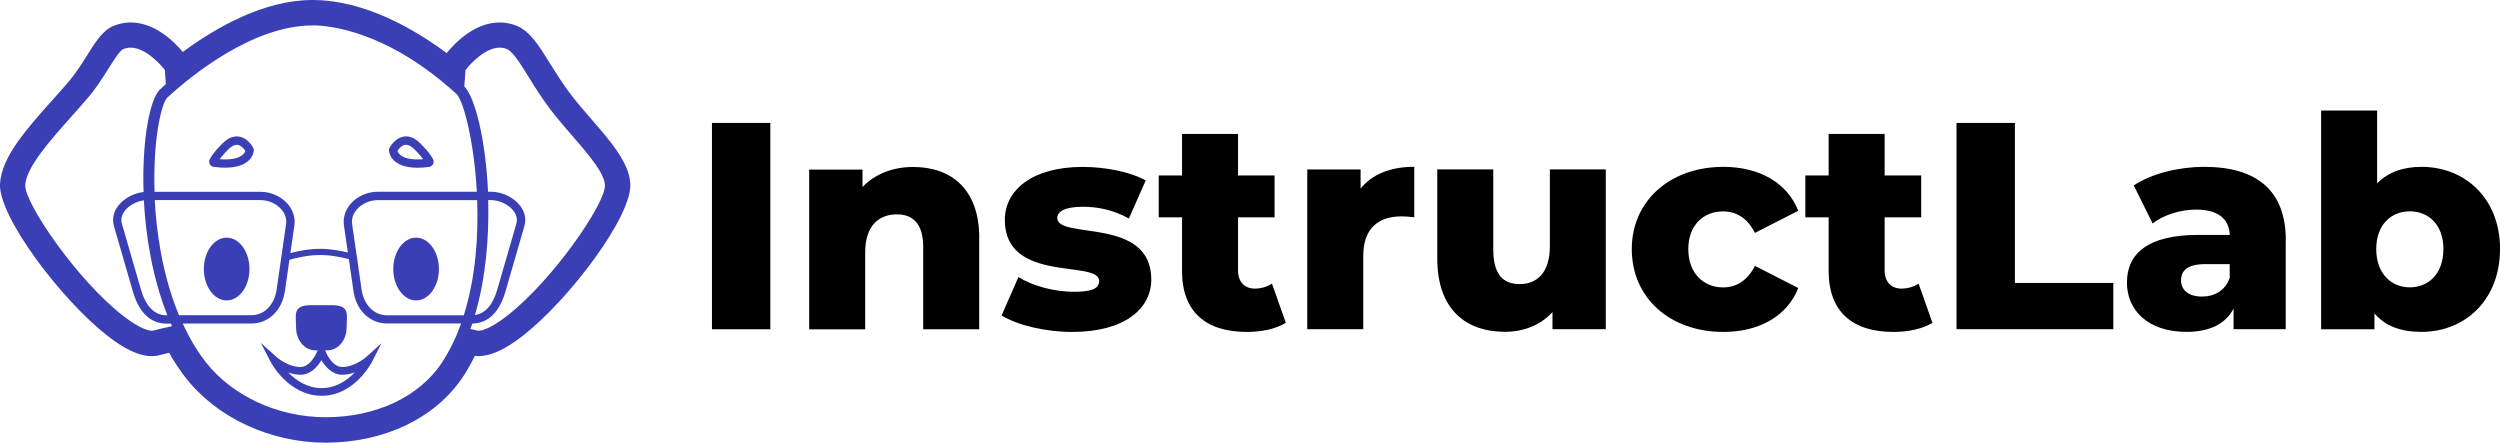
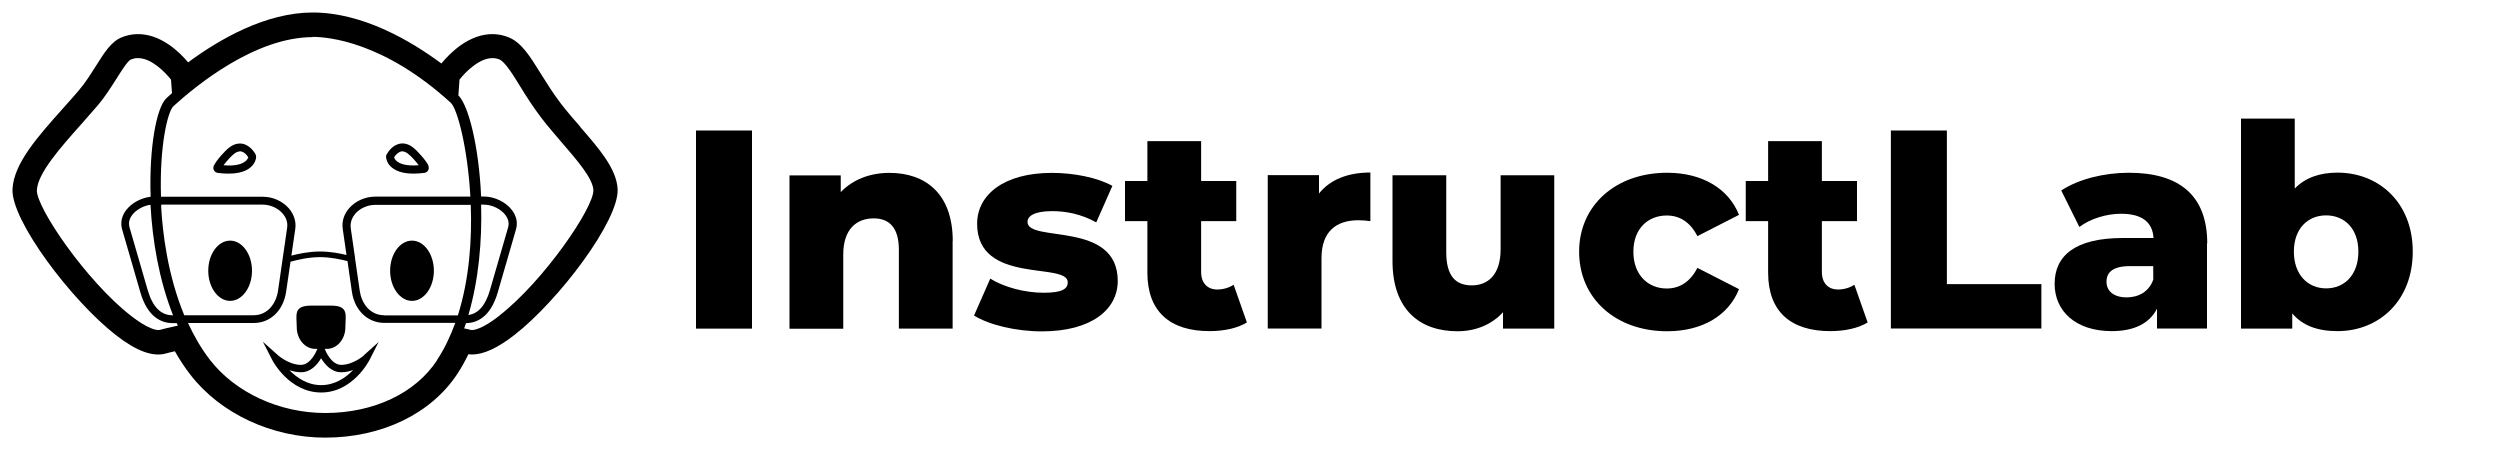
- <svg xmlns="http://www.w3.org/2000/svg" id="Layer_2" viewBox="0 0 420.57 74.47">
-   <defs>
-     <style>.cls-1{fill:#3b3fb6;}</style>
-   </defs>
+ <svg xmlns="http://www.w3.org/2000/svg" id="Layer_2" viewBox="0 0 200 36">
  <g id="svg1">
-     <path d="M119.77,20.68h9.82v34.71h-9.82V20.68Z" />
-     <path d="M164.73,40.02v15.37h-9.42v-13.83c0-3.87-1.69-5.5-4.41-5.5-3.02,0-5.35,1.88-5.35,6.35v12.99h-9.42v-26.87h8.97v2.93c2.13-2.23,5.16-3.37,8.53-3.37,6.3,0,11.11,3.62,11.11,11.95Z" />
-     <path d="M168.5,53.06l2.83-6.45c2.48,1.54,6.1,2.48,9.37,2.48s4.21-.69,4.21-1.83c0-3.62-15.87.5-15.87-10.26,0-5.06,4.66-8.92,13.09-8.92,3.77,0,7.93.79,10.61,2.28l-2.83,6.4c-2.68-1.49-5.36-1.98-7.74-1.98-3.17,0-4.31.89-4.31,1.88,0,3.72,15.82-.3,15.82,10.36,0,4.96-4.56,8.82-13.29,8.82-4.56,0-9.27-1.14-11.9-2.78Z" />
-     <path d="M216.3,54.3c-1.64,1.04-4.07,1.54-6.54,1.54-6.89,0-10.91-3.37-10.91-10.26v-9.02h-3.92v-7.04h3.92v-6.99h9.42v6.99h6.15v7.04h-6.15v8.92c0,1.98,1.14,3.07,2.83,3.07,1.04,0,2.08-.3,2.88-.84l2.33,6.59Z" />
-     <path d="M237.92,28.07v8.48c-.84-.1-1.44-.15-2.13-.15-3.82,0-6.45,1.93-6.45,6.64v12.34h-9.42v-26.87h8.97v3.22c1.93-2.43,5.06-3.67,9.02-3.67Z" />
-     <path d="M270.14,28.51v26.87h-8.97v-2.88c-2.03,2.23-4.91,3.32-7.98,3.32-6.59,0-11.4-3.77-11.4-12.3v-15.02h9.42v13.49c0,4.17,1.64,5.8,4.46,5.8s5.06-1.83,5.06-6.35v-12.94h9.42Z" />
-     <path d="M274.51,41.9c0-8.08,6.4-13.83,15.42-13.83,6.1,0,10.76,2.73,12.59,7.39l-7.29,3.72c-1.29-2.53-3.17-3.62-5.36-3.62-3.27,0-5.85,2.28-5.85,6.35s2.58,6.44,5.85,6.44c2.18,0,4.07-1.09,5.36-3.62l7.29,3.72c-1.83,4.66-6.49,7.39-12.59,7.39-9.02,0-15.42-5.75-15.42-13.93Z" />
-     <path d="M325.08,54.3c-1.64,1.04-4.07,1.54-6.54,1.54-6.89,0-10.91-3.37-10.91-10.26v-9.02h-3.92v-7.04h3.92v-6.99h9.42v6.99h6.15v7.04h-6.15v8.92c0,1.98,1.14,3.07,2.83,3.07,1.04,0,2.08-.3,2.88-.84l2.33,6.59Z" />
-     <path d="M329.14,20.68h9.82v26.92h16.56v7.78h-26.38V20.68Z" />
-     <path d="M384.52,40.46v14.92h-8.77v-3.47c-1.34,2.58-4.02,3.92-7.93,3.92-6.45,0-10.01-3.62-10.01-8.28,0-4.96,3.62-8.03,11.95-8.03h5.36c-.15-2.73-1.98-4.26-5.7-4.26-2.58,0-5.45.89-7.29,2.33l-3.17-6.4c3.07-2.03,7.63-3.12,11.85-3.12,8.73,0,13.73,3.87,13.73,12.39ZM375.1,46.76v-2.33h-4.07c-3.03,0-4.12,1.09-4.12,2.73s1.29,2.73,3.52,2.73c2.08,0,3.92-.99,4.66-3.12Z" />
-     <path d="M420.57,41.9c0,8.58-5.9,13.93-13.19,13.93-3.52,0-6.15-.99-7.93-3.12v2.68h-8.97V18.6h9.42v12.25c1.83-1.88,4.36-2.78,7.49-2.78,7.29,0,13.19,5.3,13.19,13.83ZM411.05,41.9c0-4.07-2.48-6.35-5.65-6.35s-5.65,2.28-5.65,6.35,2.48,6.44,5.65,6.44,5.65-2.33,5.65-6.44Z" />
-     <path class="cls-1" d="M38.13,39.98c-2.12,0-3.84,2.37-3.84,5.28s1.72,5.28,3.84,5.28,3.84-2.37,3.84-5.28-1.72-5.28-3.84-5.28Z" />
-     <path class="cls-1" d="M99.49,20.05c-1.18-1.36-2.4-2.77-3.46-4.15-1.32-1.73-2.45-3.54-3.44-5.13-1.91-3.08-3.42-5.51-5.65-6.42-.86-.35-1.76-.55-2.67-.57-4.32-.12-7.71,3.41-9.13,5.15-5.27-3.92-13.73-8.93-22.57-8.93-8.18,0-16.25,4.63-21.82,8.74-1.5-1.8-4.81-5.07-8.97-4.96-.91.03-1.81.22-2.67.57-1.83.75-3.05,2.7-4.46,4.96-.87,1.39-1.86,2.97-3.06,4.38-.88,1.03-1.83,2.1-2.76,3.13C4.4,21.78.23,26.46,0,30.95c-.27,5.48,10.3,19.48,18.09,25.55,3.68,2.87,6.6,3.91,8.93,3.2.26-.08.78-.2,1.43-.35.82,1.45,1.73,2.84,2.73,4.13,5.25,6.78,14.29,10.99,23.6,10.99,9.93,0,18.6-4.19,23.19-11.21.7-1.07,1.33-2.21,1.91-3.39.2.02.4.04.62.04,2.06,0,4.51-1.13,7.45-3.42,7.79-6.07,18.36-20.07,18.09-25.55-.18-3.54-3.27-7.11-6.55-10.89ZM52.57,4.27h0c2.72,0,12.49.84,24.22,11.54,1.15,1.05,2.96,7.9,3.43,16.45h-16.69c-1.74,0-3.45.76-4.55,2.04-.91,1.05-1.31,2.34-1.12,3.63l.66,4.55c-1.17-.29-2.87-.62-4.65-.62-1.98,0-3.86.41-5.02.72l.67-4.64c.19-1.29-.21-2.58-1.12-3.63-1.11-1.28-2.81-2.04-4.55-2.04h-17.85c-.28-8.99,1.19-14.99,2.18-15.89,3.98-3.64,14.32-12.09,24.39-12.1ZM28.16,53.04h-.15c-2.02,0-3.47-1.47-4.31-4.37l-3.19-11.03c-.26-.91.11-1.67.46-2.15.7-.93,1.97-1.61,3.23-1.79.33,6.24,1.5,13.14,3.95,19.33ZM25.77,55.61c-.49.15-2.13-.2-5.07-2.49-7.77-6.05-16.6-18.98-16.45-21.98.15-2.99,4.18-7.51,7.74-11.5.94-1.05,1.91-2.14,2.82-3.21,1.41-1.65,2.48-3.37,3.43-4.88.81-1.28,1.91-3.04,2.47-3.28.39-.16.77-.24,1.18-.25.03,0,.06,0,.09,0,2.32,0,4.69,2.41,5.75,3.76l.17,2.36c-.35.31-.67.61-.96.88-1.75,1.6-3.07,8.66-2.79,17.28-1.68.19-3.34,1.09-4.29,2.35-.78,1.03-1.02,2.23-.69,3.38l3.19,11.03c1.29,4.45,3.78,5.38,5.65,5.38h.73c.06.14.13.28.2.43-1.49.33-2.58.57-3.16.75ZM26.06,33.9c0-.08,0-.16-.01-.24h17.79c1.32,0,2.66.6,3.49,1.56.45.52.96,1.38.79,2.51l-1.59,11.03c-.31,2.13-1.75,4.27-4.29,4.27h-12.13c-2.92-7.02-3.81-14.52-4.06-19.13ZM74.4,60.92c-3.8,5.81-11.13,9.27-19.61,9.27-8.02,0-15.76-3.58-20.22-9.33-1.54-1.99-2.79-4.17-3.83-6.43h11.52c2.92,0,5.2-2.2,5.67-5.47l.76-5.25c1-.29,3.06-.81,5.18-.81,1.89,0,3.73.41,4.82.7l.77,5.35c.47,3.27,2.75,5.47,5.67,5.47h12.44c-.83,2.31-1.87,4.5-3.17,6.49ZM65.13,53.04c-2.53,0-3.98-2.15-4.29-4.27l-.83-5.74.03-.09s-.02,0-.05-.02l-.75-5.18c-.16-1.13.34-1.99.79-2.51.83-.96,2.17-1.56,3.49-1.56h16.75c.23,6.2-.28,13.15-2.25,19.37h-12.91ZM82.14,33.66h.42c1.45,0,3.03.75,3.84,1.83.36.48.73,1.23.46,2.15l-3.19,11.03c-.76,2.63-2.03,4.07-3.77,4.32,1.82-6.16,2.4-13.06,2.23-19.32ZM85.32,53.12c-2.94,2.29-4.57,2.64-5.06,2.49-.23-.07-.56-.15-1.13-.26.11-.3.23-.61.33-.92,1.86-.03,4.3-1,5.57-5.38l3.19-11.03c.33-1.15.09-2.35-.69-3.38-1.08-1.43-3.07-2.39-4.96-2.39h-.47c-.39-8.73-2.2-15.94-3.99-17.72l.2-2.75c1.08-1.37,3.52-3.83,5.84-3.76.4.01.79.09,1.17.25.95.39,2.32,2.59,3.64,4.73,1.04,1.68,2.23,3.58,3.68,5.48,1.14,1.49,2.4,2.94,3.62,4.35,2.66,3.07,5.41,6.24,5.51,8.31.15,2.99-8.68,15.92-16.45,21.98Z" />
-     <path class="cls-1" d="M70,39.98c-2.12,0-3.84,2.37-3.84,5.28s1.72,5.28,3.84,5.28,3.84-2.37,3.84-5.28-1.72-5.28-3.84-5.28Z" />
-     <path class="cls-1" d="M61.6,60.06s-1.84,1.64-3.97,1.68c-.01,0-.03,0-.04,0-1.74,0-2.75-2.42-2.9-2.8h.37c1.8,0,3.25-1.7,3.25-3.8s.68-3.8-2.49-3.8h-3.52c-3.17,0-2.49,1.7-2.49,3.8s1.45,3.8,3.25,3.8h.37c-.15.38-1.15,2.8-2.9,2.8-.01,0-.03,0-.04,0-2.13-.04-3.95-1.66-3.97-1.68l-2.64-2.37,1.63,3.15c.12.23,3.01,5.69,8.54,5.74.02,0,.05,0,.07,0,5.49,0,8.36-5.51,8.48-5.74l1.58-3.1-2.59,2.33ZM54.07,65.29c-2.44-.02-4.32-1.34-5.57-2.62.6.21,1.27.36,1.98.37,1.76.05,2.94-1.36,3.59-2.45.65,1.09,1.85,2.5,3.59,2.45.72-.01,1.41-.17,2.02-.39-1.25,1.31-3.16,2.65-5.61,2.64Z" />
-     <path class="cls-1" d="M42.6,24.85c-.53-.9-1.19-1.5-1.97-1.77-.82-.29-1.8-.09-2.59.52-.8.58-2.44,2.43-2.79,3.26-.1.25-.08.54.05.78.14.24.37.4.64.43h0c.73.1,1.38.14,1.96.14,2.62,0,3.83-.89,4.38-1.73.34-.51.55-1.23.31-1.64ZM40.79,26.07c-.53.44-1.61.89-3.84.71.53-.7,1.41-1.68,1.92-2.05.34-.26.85-.48,1.29-.32.41.14.78.47,1.11.98-.04.15-.16.42-.49.69Z" />
-     <path class="cls-1" d="M72.89,26.86c-.35-.83-1.98-2.68-2.77-3.25-.82-.63-1.79-.83-2.61-.53-.78.27-1.44.87-1.97,1.77h0c-.24.41-.02,1.14.31,1.64.56.84,1.77,1.73,4.38,1.73.58,0,1.23-.04,1.96-.14.27-.04.51-.2.64-.44.14-.24.16-.53.05-.78ZM67.35,26.07c-.32-.27-.44-.54-.49-.69.33-.5.7-.83,1.12-.98.43-.15.95.07,1.3.34.5.36,1.38,1.34,1.9,2.04-2.22.18-3.31-.27-3.84-.71Z" />
+     <path d="M55.68,10.44h4.48v15.85h-4.48v-15.85Z" />
+     <path d="M76.21,19.27v7.02h-4.3v-6.31c0-1.77-.77-2.51-2.01-2.51-1.38,0-2.44.86-2.44,2.9v5.93h-4.3v-12.27h4.1v1.34c.97-1.02,2.36-1.54,3.89-1.54,2.88,0,5.07,1.65,5.07,5.46h0Z" />
+     <path d="M77.93,25.23l1.29-2.94c1.13.7,2.79,1.13,4.28,1.13s1.92-.32,1.92-.84c0-1.65-7.25.23-7.25-4.68,0-2.31,2.13-4.07,5.98-4.07,1.72,0,3.62.36,4.84,1.04l-1.29,2.92c-1.22-.68-2.45-.9-3.53-.9-1.45,0-1.97.41-1.97.86,0,1.7,7.22-.14,7.22,4.73,0,2.26-2.08,4.03-6.07,4.03-2.08,0-4.23-.52-5.43-1.27h0Z" />
+     <path d="M99.76,25.79c-.75.47-1.86.7-2.99.7-3.15,0-4.98-1.54-4.98-4.68v-4.12h-1.79v-3.21h1.79v-3.19h4.3v3.19h2.81v3.21h-2.81v4.07c0,.9.52,1.4,1.29,1.4.47,0,.95-.14,1.31-.38l1.06,3.01h0Z" />
+     <path d="M109.63,13.82v3.87c-.38-.05-.66-.07-.97-.07-1.74,0-2.94.88-2.94,3.03v5.63h-4.3v-12.27h4.1v1.47c.88-1.11,2.31-1.68,4.12-1.68h0Z" />
+     <path d="M124.34,14.02v12.27h-4.1v-1.31c-.93,1.02-2.24,1.52-3.64,1.52-3.01,0-5.2-1.72-5.2-5.62v-6.86h4.3v6.16c0,1.9.75,2.65,2.04,2.65s2.31-.84,2.31-2.9v-5.91h4.3,0Z" />
+     <path d="M126.33,20.13c0-3.69,2.92-6.31,7.04-6.31,2.79,0,4.91,1.25,5.75,3.37l-3.33,1.7c-.59-1.16-1.45-1.65-2.45-1.65-1.49,0-2.67,1.04-2.67,2.9s1.18,2.94,2.67,2.94c1,0,1.86-.5,2.45-1.65l3.33,1.7c-.84,2.13-2.96,3.37-5.75,3.37-4.12,0-7.04-2.63-7.04-6.36h0Z" />
+     <path d="M149.42,25.79c-.75.47-1.86.7-2.99.7-3.15,0-4.98-1.54-4.98-4.68v-4.12h-1.79v-3.21h1.79v-3.19h4.3v3.19h2.81v3.21h-2.81v4.07c0,.9.52,1.4,1.29,1.4.47,0,.95-.14,1.31-.38l1.06,3.01h0Z" />
+     <path d="M151.27,10.44h4.48v12.29h7.56v3.55h-12.04v-15.84Z" />
+     <path d="M176.56,19.47v6.81h-4v-1.58c-.61,1.18-1.84,1.79-3.62,1.79-2.94,0-4.57-1.65-4.57-3.78,0-2.26,1.65-3.67,5.46-3.67h2.45c-.07-1.25-.9-1.94-2.6-1.94-1.18,0-2.49.41-3.33,1.06l-1.45-2.92c1.4-.93,3.48-1.42,5.41-1.42,3.99,0,6.27,1.77,6.27,5.66h0ZM172.26,22.35v-1.06h-1.86c-1.38,0-1.88.5-1.88,1.25s.59,1.25,1.61,1.25c.95,0,1.79-.45,2.13-1.42h0Z" />
+     <path d="M193.02,20.13c0,3.92-2.69,6.36-6.02,6.36-1.61,0-2.81-.45-3.62-1.42v1.22h-4.1V9.49h4.3v5.59c.84-.86,1.99-1.27,3.42-1.27,3.33,0,6.02,2.42,6.02,6.31h0ZM188.67,20.13c0-1.86-1.13-2.9-2.58-2.9s-2.58,1.04-2.58,2.9,1.13,2.94,2.58,2.94,2.58-1.06,2.58-2.94Z" />
+     <path d="M18.41,19.25c-.97,0-1.75,1.08-1.75,2.41s.79,2.41,1.75,2.41,1.75-1.08,1.75-2.41-.79-2.41-1.75-2.41Z" />
+     <path d="M46.43,10.15c-.54-.62-1.1-1.26-1.58-1.89-.6-.79-1.12-1.62-1.57-2.34-.87-1.41-1.56-2.52-2.58-2.93-.39-.16-.8-.25-1.22-.26-1.97-.05-3.52,1.56-4.17,2.35-2.41-1.79-6.27-4.08-10.3-4.08-3.73,0-7.42,2.11-9.96,3.99-.68-.82-2.2-2.31-4.1-2.26-.42.01-.83.1-1.22.26-.84.34-1.39,1.23-2.04,2.26-.4.63-.85,1.36-1.4,2-.4.47-.84.96-1.26,1.43-2.02,2.26-3.93,4.4-4.03,6.45-.12,2.5,4.7,8.89,8.26,11.67,1.68,1.31,3.01,1.79,4.08,1.46.12-.04.36-.09.65-.16.37.66.79,1.3,1.25,1.89,2.4,3.1,6.52,5.02,10.77,5.02,4.53,0,8.49-1.91,10.59-5.12.32-.49.61-1.01.87-1.55.09,0,.18.02.28.02.94,0,2.06-.52,3.4-1.56,3.56-2.77,8.38-9.16,8.26-11.67-.08-1.62-1.49-3.25-2.99-4.97ZM25,2.95h0c1.24,0,5.7.38,11.06,5.27.53.48,1.35,3.61,1.57,7.51h-7.62c-.79,0-1.58.35-2.08.93-.42.48-.6,1.07-.51,1.66l.3,2.08c-.53-.13-1.31-.28-2.12-.28-.9,0-1.76.19-2.29.33l.31-2.12c.09-.59-.1-1.18-.51-1.66-.51-.58-1.28-.93-2.08-.93h-8.15c-.13-4.1.54-6.84,1-7.25,1.82-1.66,6.54-5.52,11.14-5.52h0ZM13.86,25.22h-.07c-.92,0-1.58-.67-1.97-2l-1.46-5.04c-.12-.42.05-.76.21-.98.32-.42.9-.74,1.47-.82.15,2.85.68,6,1.8,8.83h0ZM12.77,26.39c-.22.07-.97-.09-2.31-1.14-3.55-2.76-7.58-8.67-7.51-10.04.07-1.37,1.91-3.43,3.53-5.25.43-.48.87-.98,1.29-1.47.64-.75,1.13-1.54,1.57-2.23.37-.58.87-1.39,1.13-1.5.18-.07.35-.11.54-.11h.04c1.06,0,2.14,1.1,2.63,1.72l.08,1.08c-.16.14-.31.28-.44.4-.8.73-1.4,3.95-1.27,7.89-.77.09-1.52.5-1.96,1.07-.36.47-.47,1.02-.32,1.54l1.46,5.04c.59,2.03,1.73,2.46,2.58,2.46h.33c.03.06.06.13.09.2-.68.15-1.18.26-1.44.34h0ZM12.9,16.48s0-.07,0-.11h8.12c.6,0,1.21.27,1.59.71.21.24.44.63.36,1.15l-.73,5.04c-.14.97-.8,1.95-1.96,1.95h-5.54c-1.33-3.21-1.74-6.63-1.85-8.73h0ZM34.97,28.81c-1.73,2.65-5.08,4.23-8.95,4.23-3.66,0-7.2-1.63-9.23-4.26-.7-.91-1.27-1.9-1.75-2.94h5.26c1.33,0,2.37-1,2.59-2.5l.35-2.4c.46-.13,1.4-.37,2.36-.37.86,0,1.7.19,2.2.32l.35,2.44c.21,1.49,1.26,2.5,2.59,2.5h5.68c-.38,1.05-.85,2.05-1.45,2.96h0ZM30.74,25.22c-1.16,0-1.82-.98-1.96-1.95l-.38-2.62v-.04s0,0,0,0l-.34-2.36c-.07-.52.16-.91.36-1.15.38-.44.99-.71,1.59-.71h7.65c.11,2.83-.13,6-1.03,8.84h-5.89,0ZM38.5,16.37h.19c.66,0,1.38.34,1.75.84.16.22.33.56.21.98l-1.46,5.04c-.35,1.2-.93,1.86-1.72,1.97.83-2.81,1.1-5.96,1.02-8.82h0ZM39.96,25.25c-1.34,1.05-2.09,1.21-2.31,1.14-.11-.03-.26-.07-.52-.12.05-.14.11-.28.15-.42.85-.01,1.96-.46,2.54-2.46l1.46-5.04c.15-.53.04-1.07-.32-1.54-.49-.65-1.4-1.09-2.26-1.09h-.21c-.18-3.99-1-7.28-1.82-8.09l.09-1.26c.49-.63,1.61-1.75,2.67-1.72.18,0,.36.04.53.11.43.18,1.06,1.18,1.66,2.16.47.77,1.02,1.63,1.68,2.5.52.68,1.1,1.34,1.65,1.99,1.21,1.4,2.47,2.85,2.52,3.79.07,1.37-3.96,7.27-7.51,10.04Z" />
+     <path d="M32.96,19.25c-.97,0-1.75,1.08-1.75,2.41s.79,2.41,1.75,2.41,1.75-1.08,1.75-2.41-.79-2.41-1.75-2.41Z" />
+     <path d="M29.13,28.42s-.84.75-1.81.77h-.02c-.79,0-1.26-1.1-1.32-1.28h.17c.82,0,1.48-.78,1.48-1.73s.31-1.73-1.14-1.73h-1.61c-1.45,0-1.14.78-1.14,1.73s.66,1.73,1.48,1.73h.17c-.07.17-.53,1.28-1.32,1.28h-.02c-.97-.02-1.8-.76-1.81-.77l-1.21-1.08.74,1.44c.05.11,1.37,2.6,3.9,2.62h.03c2.51,0,3.82-2.52,3.87-2.62l.72-1.42-1.18,1.06h0ZM25.69,30.81c-1.11,0-1.97-.61-2.54-1.2.27.1.58.16.9.17.8.02,1.34-.62,1.64-1.12.3.5.84,1.14,1.64,1.12.33,0,.64-.08.92-.18-.57.6-1.44,1.21-2.56,1.21Z" />
+     <path d="M20.45,12.35c-.24-.41-.54-.68-.9-.81-.37-.13-.82-.04-1.18.24-.37.26-1.11,1.11-1.27,1.49-.05.11-.04.25.02.36.06.11.17.18.29.2h0c.33.05.63.06.89.06,1.2,0,1.75-.41,2-.79.16-.23.25-.56.14-.75h0ZM19.63,12.9c-.24.2-.74.41-1.75.32.24-.32.64-.77.88-.94.16-.12.39-.22.59-.15.19.06.36.21.51.45-.02.07-.07.19-.22.32h0Z" />
+     <path d="M34.28,13.26c-.16-.38-.9-1.22-1.26-1.48-.37-.29-.82-.38-1.19-.24-.36.12-.66.4-.9.81h0c-.11.19,0,.52.14.75.26.38.81.79,2,.79.26,0,.56-.02.89-.06.12-.02.23-.09.29-.2.06-.11.07-.24.02-.36h0ZM31.75,12.9c-.15-.12-.2-.25-.22-.32.15-.23.32-.38.51-.45.2-.07.43.03.59.16.23.16.63.61.87.93-1.01.08-1.51-.12-1.75-.32h0Z" />
  </g>
</svg>
